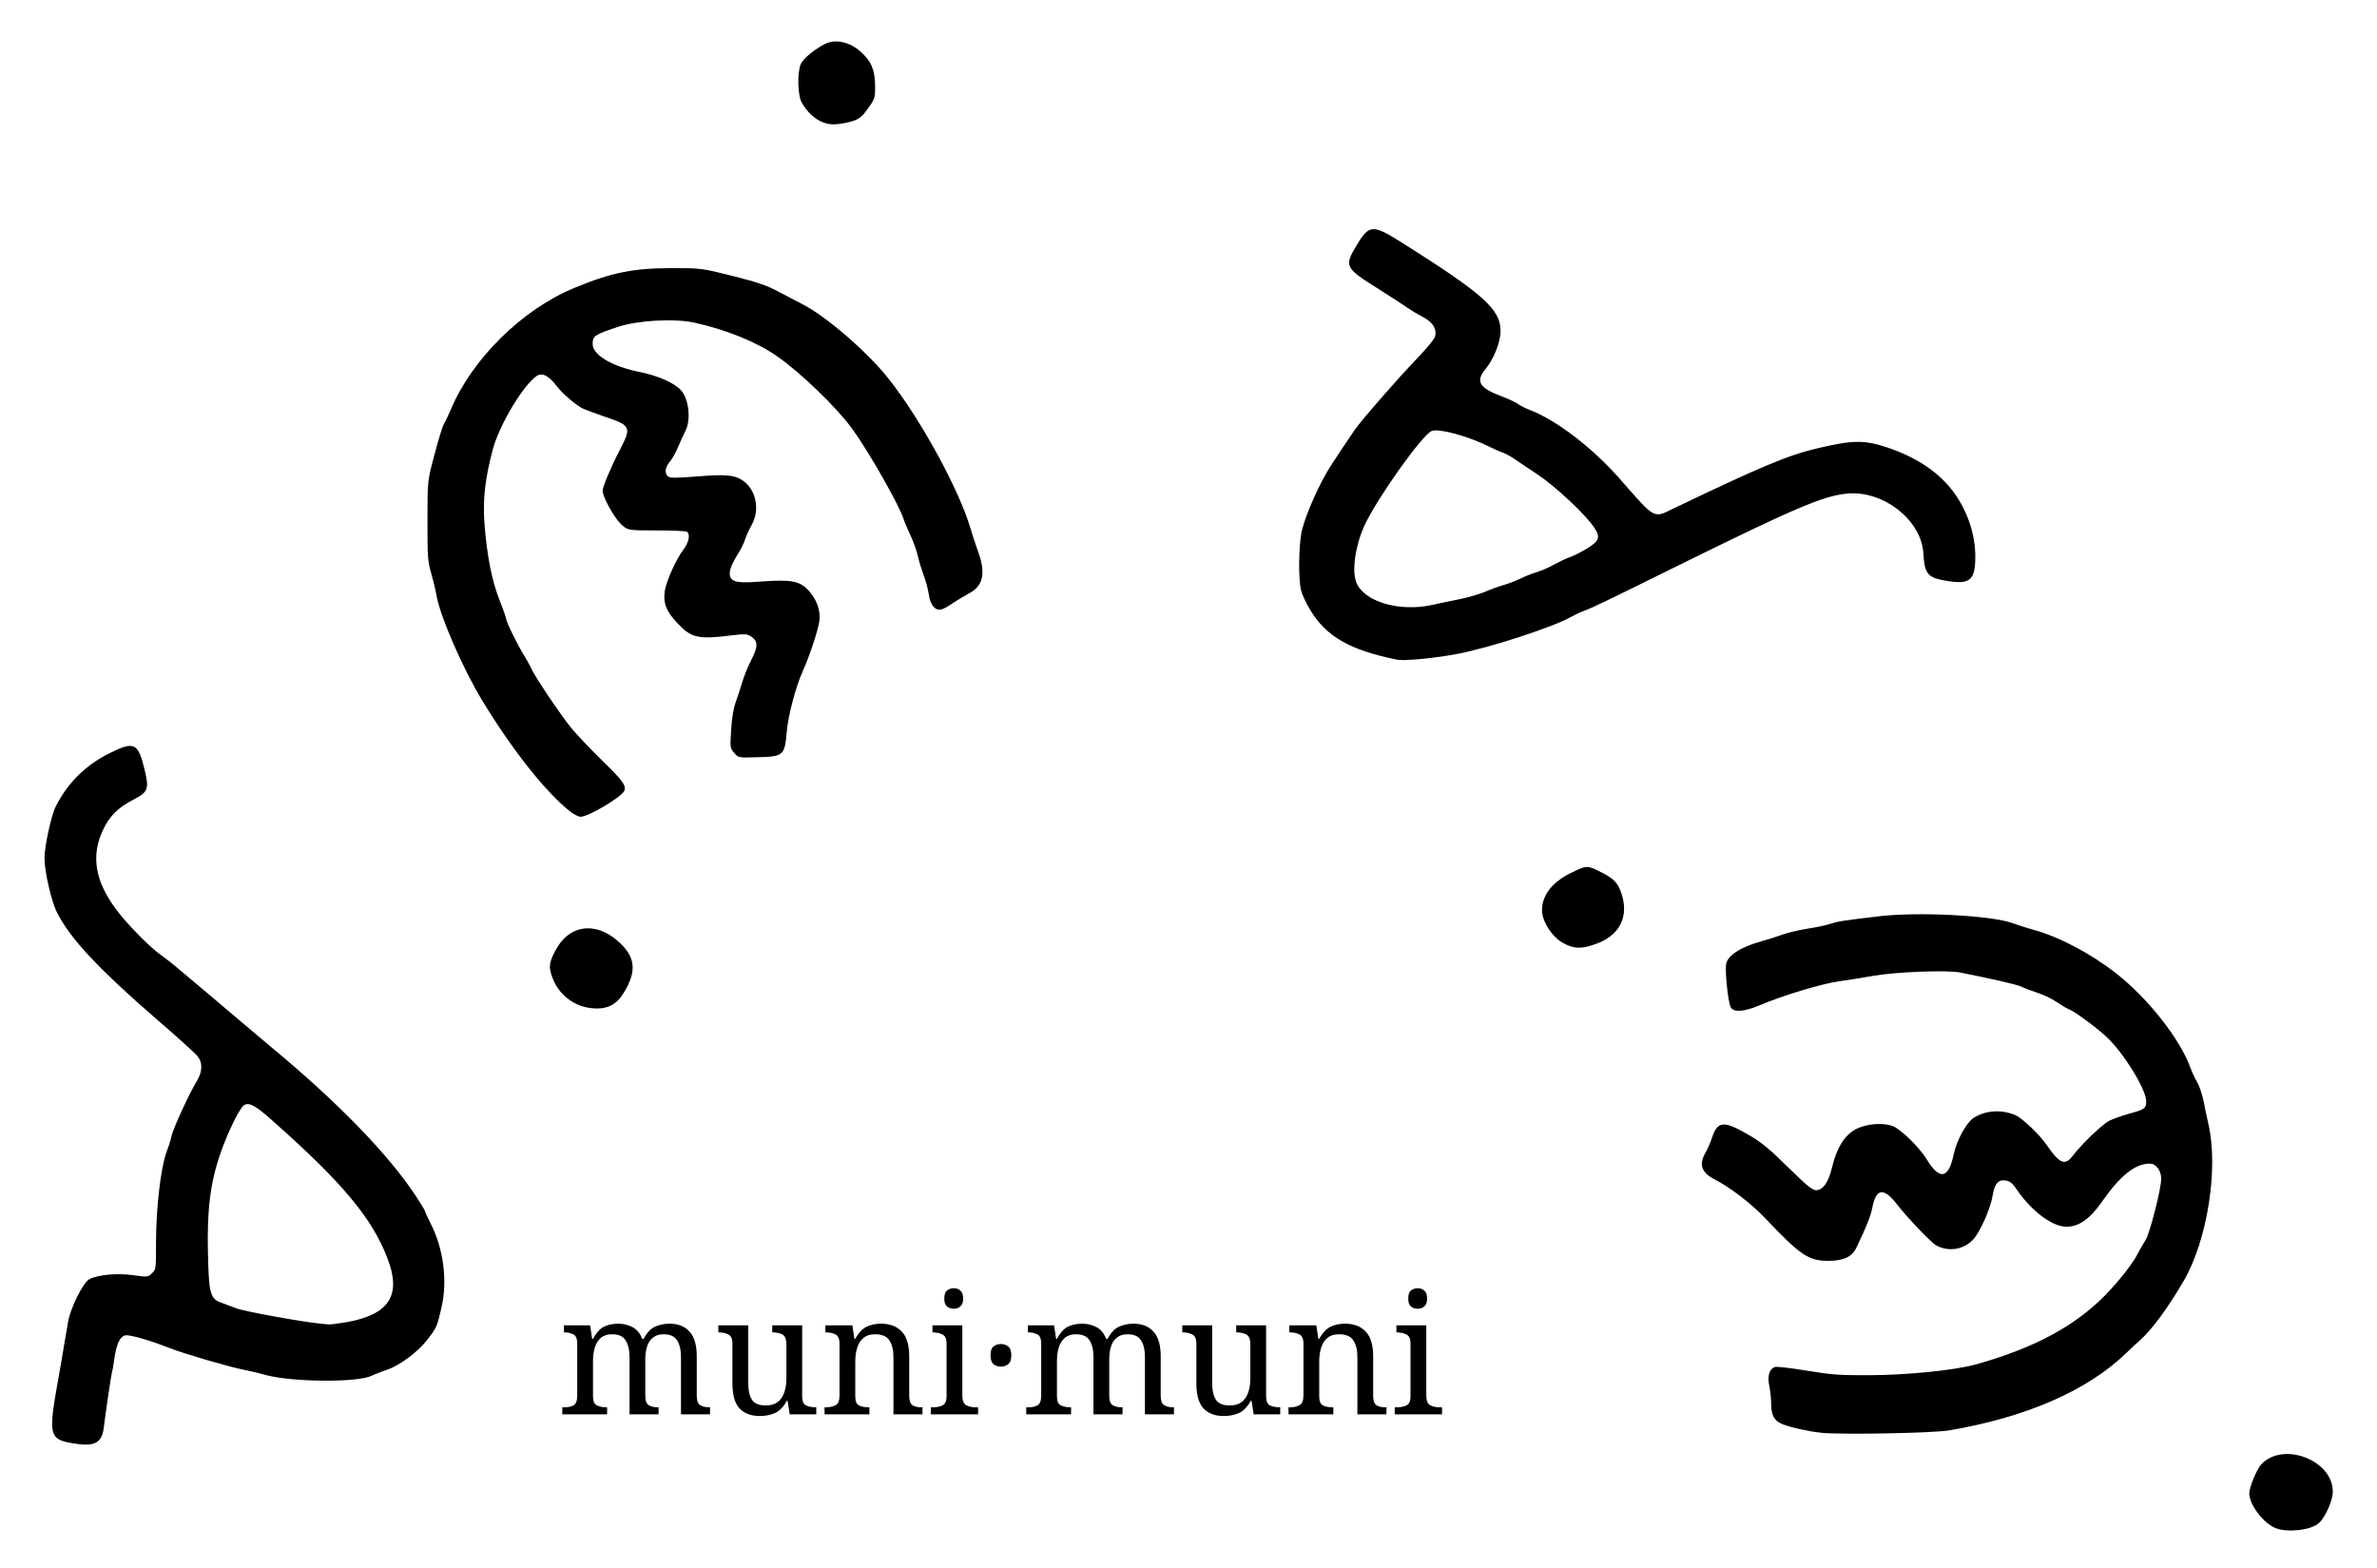
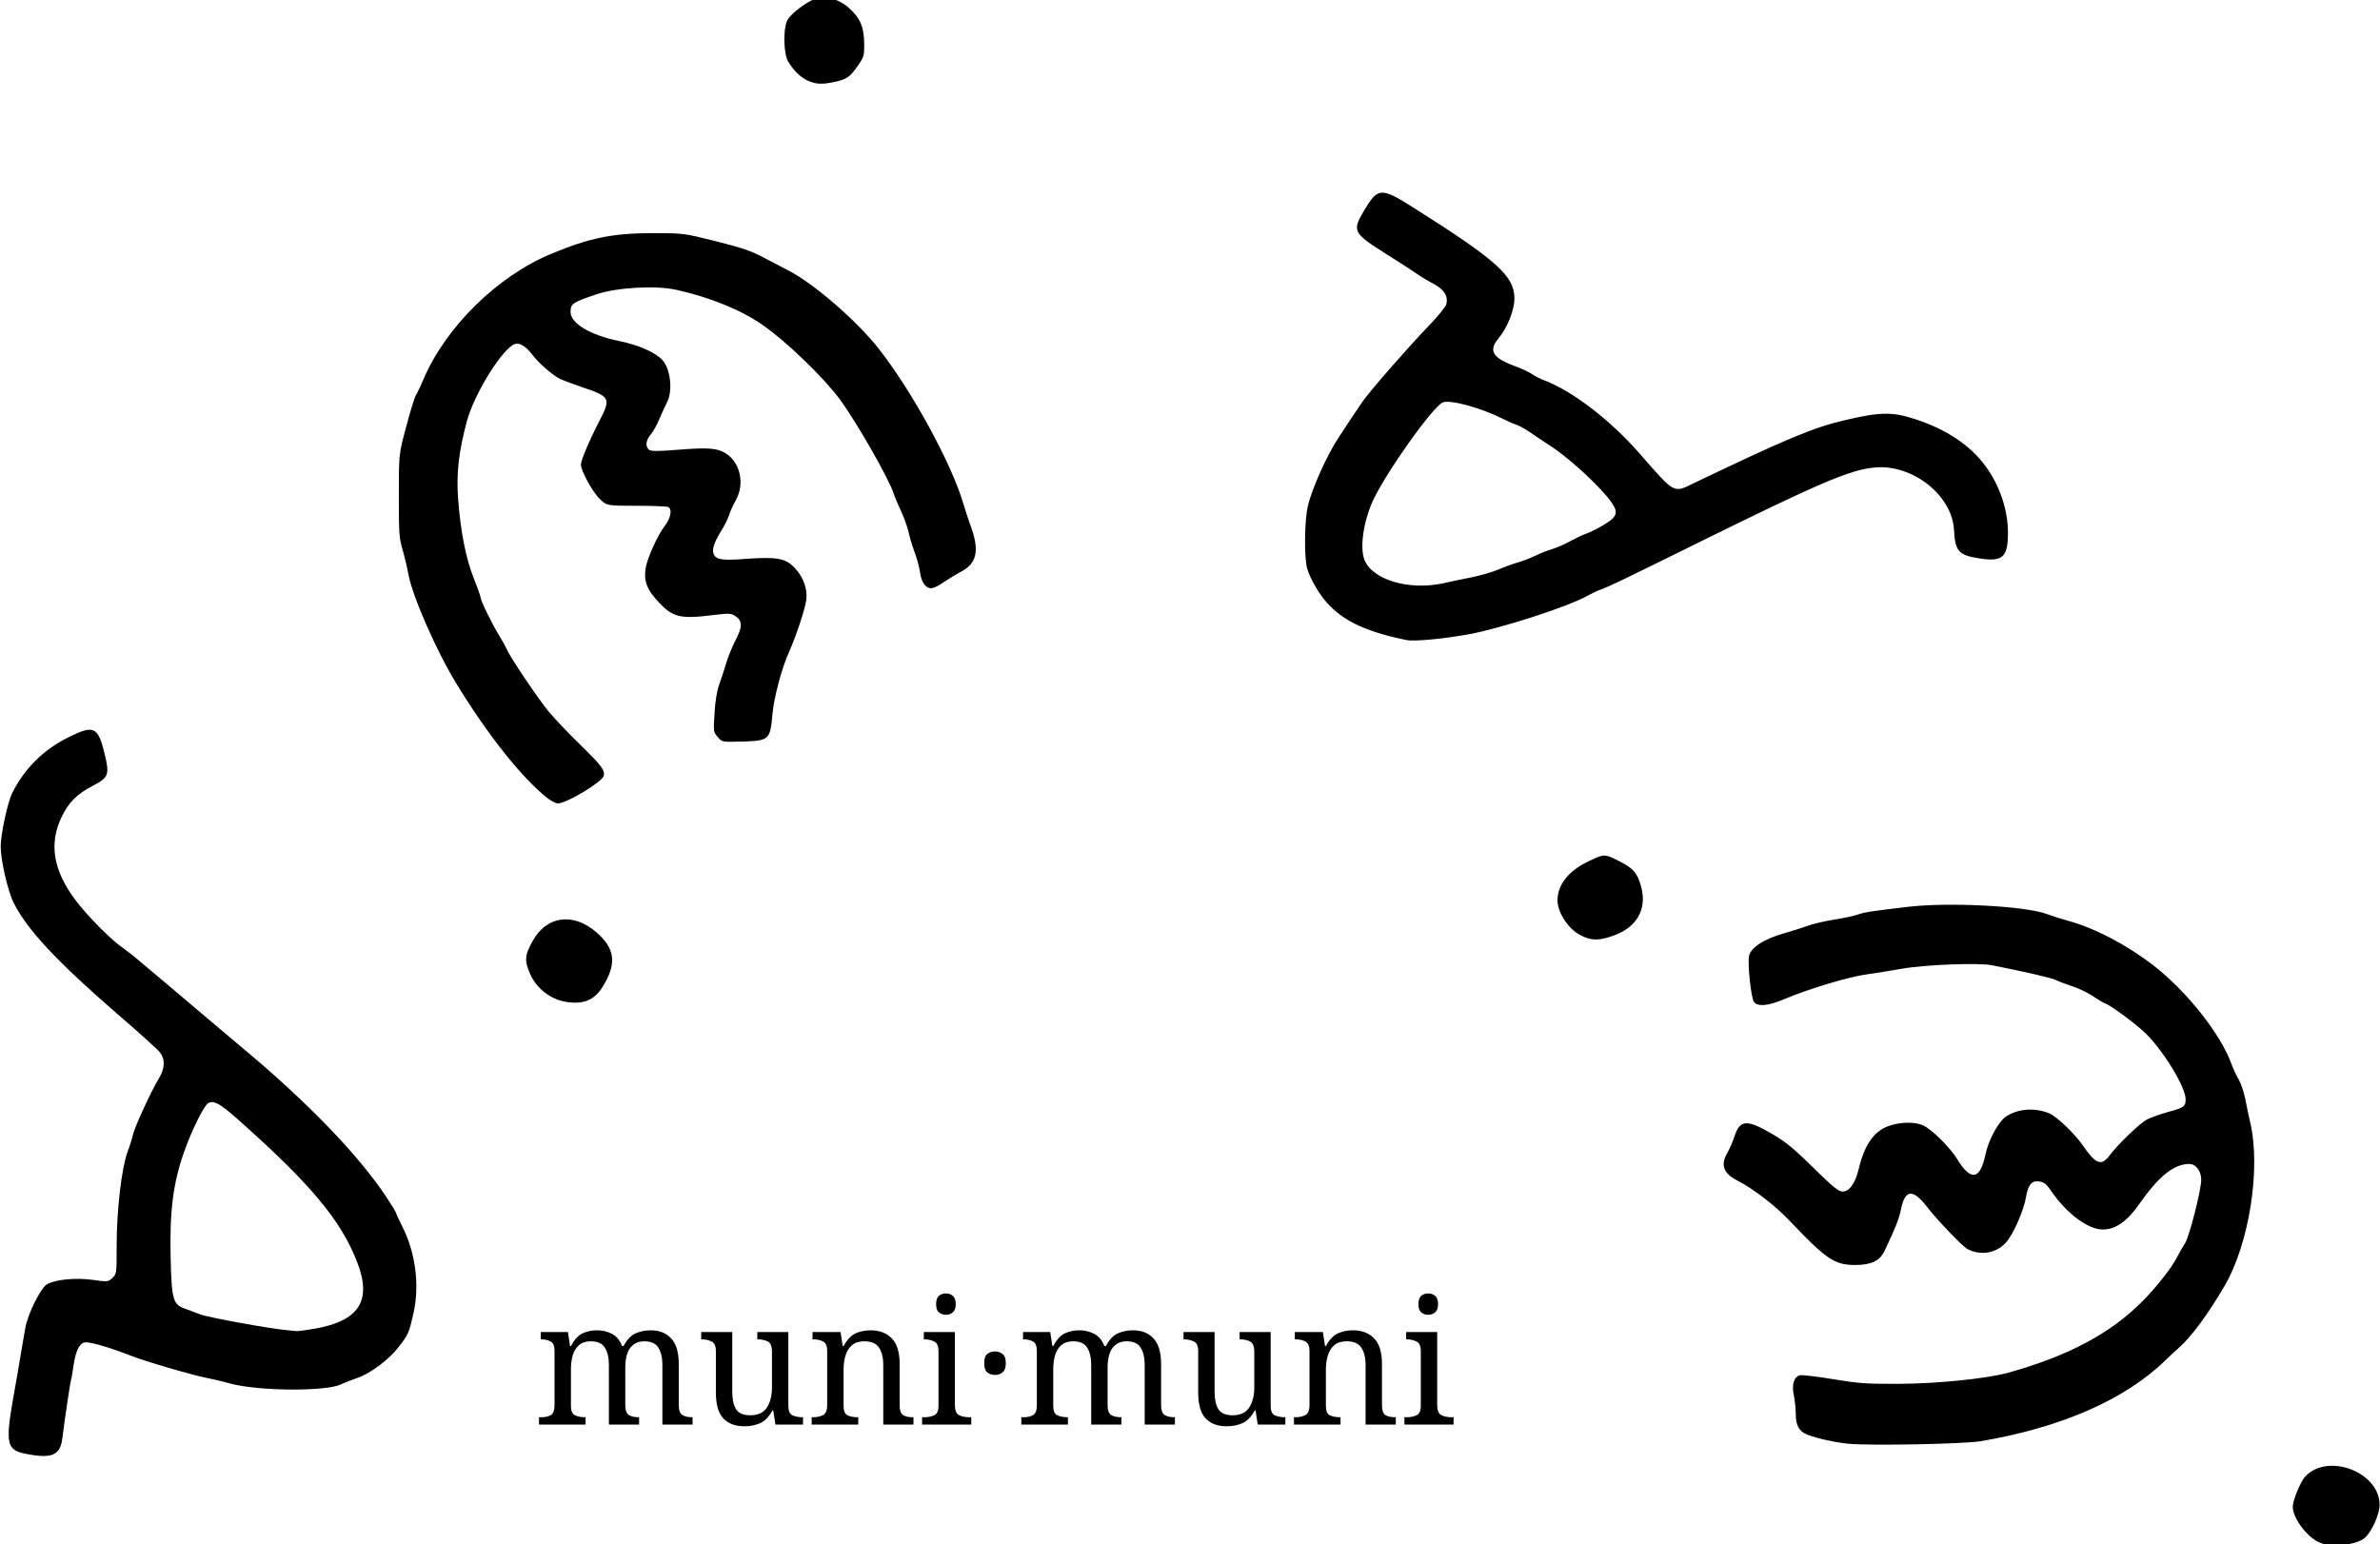
- <svg xmlns="http://www.w3.org/2000/svg" viewBox="14 40 179 118" role="img" aria-label="muni·muni">
+ <svg xmlns="http://www.w3.org/2000/svg" viewBox="17.3 43.3 172.4 111.8" role="img" aria-label="muni·muni">
  <path fill="currentColor" fill-rule="evenodd" d="M185.40,155.08C184.49,154.75 183.38,153.31 183.38,152.45C183.38,152.00 183.94,150.64 184.28,150.27C185.91,148.51 189.67,149.94 189.67,152.31C189.68,152.97 189.11,154.25 188.62,154.69C188.05,155.21 186.32,155.42 185.40,155.08ZM19.56,148.69C17.69,148.39 17.62,148.12 18.38,143.88C18.51,143.15 18.71,142.03 18.81,141.38C18.92,140.72 19.06,139.89 19.13,139.52C19.31,138.47 20.27,136.56 20.73,136.32C21.40,135.98 22.81,135.85 24.03,136.02C25.11,136.17 25.13,136.17 25.44,135.88C25.75,135.58 25.75,135.56 25.75,133.51C25.75,130.96 26.11,127.91 26.54,126.74C26.71,126.30 26.88,125.74 26.93,125.50C27.04,124.98 28.26,122.32 28.79,121.46C29.26,120.69 29.28,120.03 28.86,119.51C28.70,119.31 27.30,118.04 25.75,116.71C21.43,112.96 19.28,110.67 18.30,108.72C17.87,107.88 17.35,105.63 17.35,104.62C17.35,103.73 17.86,101.38 18.20,100.72C19.11,98.92 20.48,97.58 22.34,96.67C24.11,95.80 24.41,95.95 24.89,97.96C25.24,99.41 25.16,99.63 24.07,100.20C22.89,100.81 22.27,101.42 21.76,102.49C20.83,104.44 21.16,106.37 22.77,108.51C23.61,109.63 25.31,111.35 26.12,111.91C26.43,112.13 27.09,112.64 27.57,113.06C28.06,113.47 28.93,114.21 29.51,114.69C30.08,115.17 31.18,116.10 31.94,116.75C32.71,117.40 33.94,118.44 34.68,119.06C39.55,123.11 43.27,126.97 45.29,130.02C45.68,130.61 46.00,131.14 46.00,131.19C46.00,131.24 46.19,131.67 46.43,132.13C47.40,134.03 47.71,136.42 47.25,138.44C46.92,139.89 46.89,139.96 46.17,140.89C45.49,141.78 44.12,142.81 43.17,143.13C42.77,143.27 42.24,143.47 42.00,143.59C40.89,144.12 35.96,144.08 33.94,143.52C33.46,143.38 32.73,143.21 32.31,143.13C31.23,142.92 27.84,141.93 26.75,141.50C25.16,140.88 23.74,140.48 23.43,140.55C23.03,140.65 22.78,141.18 22.62,142.26C22.55,142.75 22.48,143.19 22.45,143.23C22.41,143.30 22.00,146.02 21.81,147.53C21.67,148.66 21.10,148.95 19.56,148.69ZM151.19,147.89C150.22,147.79 148.92,147.51 148.21,147.23C147.62,147.00 147.38,146.56 147.38,145.74C147.38,145.34 147.31,144.72 147.24,144.37C147.07,143.61 147.25,143.04 147.68,142.93C147.84,142.89 148.91,143.02 150.07,143.21C151.94,143.52 152.50,143.56 154.81,143.55C157.64,143.54 161.16,143.18 162.75,142.75C167.14,141.53 170.25,139.87 172.58,137.48C173.62,136.40 174.61,135.14 175.00,134.37C175.16,134.06 175.41,133.62 175.57,133.38C175.89,132.89 176.75,129.51 176.75,128.76C176.75,128.14 176.36,127.62 175.89,127.62C174.78,127.62 173.67,128.51 172.28,130.50C171.39,131.78 170.55,132.37 169.62,132.37C168.57,132.38 167.00,131.21 165.90,129.61C165.49,129.00 165.30,128.88 164.81,128.88C164.43,128.88 164.18,129.26 164.06,130.00C163.91,130.97 163.12,132.77 162.59,133.33C161.89,134.10 160.74,134.28 159.81,133.78C159.45,133.59 157.65,131.71 156.88,130.72C155.86,129.40 155.29,129.46 155.00,130.91C154.87,131.58 154.58,132.31 153.80,133.94C153.46,134.64 152.84,134.94 151.69,134.94C150.18,134.94 149.58,134.53 146.88,131.68C145.88,130.63 144.25,129.38 143.16,128.83C142.14,128.31 141.91,127.70 142.42,126.82C142.58,126.54 142.81,126.02 142.93,125.65C143.35,124.38 143.83,124.36 145.81,125.53C146.67,126.03 147.33,126.59 148.67,127.91C150.06,129.28 150.48,129.62 150.76,129.62C151.27,129.62 151.68,129.05 151.94,127.98C152.35,126.26 153.03,125.27 154.06,124.89C154.88,124.58 155.95,124.55 156.57,124.81C157.19,125.07 158.55,126.41 159.08,127.28C160.06,128.89 160.73,128.78 161.12,126.94C161.34,125.87 162.07,124.54 162.62,124.18C163.49,123.61 164.69,123.52 165.75,123.96C166.27,124.17 167.61,125.45 168.15,126.25C169.10,127.63 169.51,127.80 170.09,127.03C170.71,126.20 172.31,124.66 172.84,124.39C173.12,124.25 173.80,124.01 174.33,123.86C175.52,123.54 175.62,123.46 175.62,122.92C175.62,122.05 173.97,119.35 172.67,118.11C171.95,117.43 170.24,116.16 169.81,116.00C169.64,115.94 169.23,115.69 168.88,115.45C168.54,115.22 167.88,114.90 167.42,114.75C166.95,114.60 166.42,114.40 166.23,114.30C165.94,114.15 164.08,113.72 161.62,113.23C160.62,113.03 156.75,113.18 155.06,113.48C154.31,113.62 153.18,113.79 152.56,113.88C151.25,114.05 148.30,114.94 146.50,115.70C145.34,116.19 144.58,116.24 144.34,115.86C144.15,115.57 143.90,113.30 143.98,112.62C144.06,111.98 145.05,111.32 146.60,110.89C147.11,110.75 147.83,110.52 148.21,110.38C148.58,110.24 149.43,110.04 150.10,109.93C150.77,109.83 151.57,109.66 151.88,109.55C152.40,109.38 152.81,109.31 155.46,109.00C158.42,108.64 164.01,108.93 165.58,109.52C165.98,109.67 166.68,109.89 167.12,110.01C169.04,110.53 171.42,111.78 173.34,113.28C175.75,115.16 178.19,118.27 178.94,120.38C179.05,120.68 179.27,121.17 179.45,121.47C179.62,121.76 179.84,122.41 179.94,122.91C180.03,123.41 180.20,124.18 180.30,124.62C181.08,127.96 180.23,133.37 178.45,136.44C177.26,138.48 176.04,140.14 175.14,140.93C174.90,141.14 174.46,141.55 174.15,141.85C171.23,144.70 166.57,146.73 160.75,147.71C159.53,147.91 152.79,148.04 151.19,147.89ZM40.08,139.56C43.32,138.99 44.26,137.53 43.17,134.73C42.01,131.71 39.78,129.04 34.47,124.34C33.25,123.25 32.76,122.99 32.39,123.21C32.06,123.40 31.18,125.20 30.62,126.79C29.84,129.01 29.58,131.07 29.66,134.39C29.73,137.43 29.83,137.81 30.69,138.10C30.96,138.20 31.47,138.39 31.81,138.52C32.37,138.74 36.77,139.54 38.06,139.66C38.34,139.69 38.65,139.72 38.76,139.73C38.88,139.74 39.47,139.66 40.08,139.56ZM58.31,115.88C57.19,115.70 56.19,114.93 55.72,113.90C55.27,112.90 55.30,112.50 55.90,111.44C56.91,109.65 58.81,109.39 60.48,110.82C61.88,112.02 62.00,113.13 60.92,114.84C60.34,115.76 59.53,116.08 58.31,115.88ZM131.75,111.03C130.90,110.59 130.12,109.39 130.12,108.53C130.12,107.41 130.90,106.41 132.30,105.73C133.52,105.14 133.51,105.14 134.60,105.69C135.63,106.21 135.92,106.56 136.19,107.58C136.60,109.18 135.87,110.47 134.20,111.07C133.11,111.47 132.56,111.46 131.75,111.03ZM56.93,101.10C55.09,99.64 52.59,96.49 50.34,92.79C48.89,90.42 47.15,86.43 46.88,84.88C46.80,84.43 46.61,83.64 46.46,83.12C46.21,82.27 46.19,81.91 46.19,79.19C46.19,76.19 46.19,76.19 46.73,74.19C47.02,73.09 47.33,72.08 47.42,71.94C47.51,71.80 47.76,71.29 47.96,70.81C49.57,67.00 53.34,63.29 57.25,61.68C60.01,60.53 61.71,60.19 64.56,60.19C66.81,60.19 66.81,60.19 69.17,60.78C71.05,61.25 71.74,61.49 72.60,61.95C73.20,62.27 74.00,62.68 74.38,62.88C76.19,63.79 79.36,66.53 80.95,68.56C83.37,71.64 86.21,76.85 87.07,79.75C87.22,80.27 87.47,81.01 87.61,81.40C88.26,83.15 88.07,84.10 86.96,84.69C86.60,84.88 86.08,85.20 85.79,85.39C84.91,85.99 84.66,86.04 84.32,85.71C84.13,85.51 84.00,85.19 83.94,84.74C83.89,84.38 83.71,83.71 83.54,83.27C83.38,82.83 83.18,82.18 83.11,81.83C83.03,81.48 82.79,80.79 82.56,80.31C82.34,79.83 82.11,79.30 82.06,79.12C81.75,78.09 79.43,74.01 78.15,72.25C76.98,70.66 74.28,68.05 72.54,66.84C71.00,65.76 68.74,64.84 66.31,64.30C64.80,63.96 62.00,64.12 60.51,64.62C58.76,65.21 58.63,65.30 58.63,65.90C58.62,66.72 60.06,67.58 62.13,68.00C63.55,68.29 64.74,68.81 65.27,69.37C65.87,70.01 66.05,71.61 65.62,72.44C65.48,72.71 65.23,73.26 65.06,73.66C64.90,74.06 64.62,74.56 64.44,74.77C64.08,75.19 64.03,75.64 64.31,75.88C64.47,76.00 64.88,76.00 66.44,75.88C68.56,75.71 69.24,75.76 69.84,76.12C70.92,76.78 71.27,78.34 70.60,79.54C70.42,79.86 70.20,80.33 70.12,80.59C70.04,80.85 69.81,81.32 69.62,81.63C69.05,82.53 68.86,83.07 68.99,83.42C69.15,83.84 69.61,83.92 71.28,83.79C73.61,83.62 74.24,83.74 74.91,84.49C75.50,85.14 75.79,85.95 75.71,86.71C75.64,87.35 74.99,89.34 74.46,90.52C73.93,91.68 73.35,93.87 73.25,95.08C73.09,96.90 73.01,96.97 71.01,97.02C69.60,97.06 69.60,97.06 69.29,96.69C68.98,96.33 68.97,96.30 69.06,94.94C69.11,94.07 69.24,93.31 69.40,92.88C69.54,92.50 69.76,91.82 69.89,91.38C70.02,90.93 70.33,90.17 70.58,89.68C71.10,88.69 71.09,88.27 70.55,87.92C70.26,87.73 70.10,87.72 69.02,87.85C66.58,88.16 66.04,88.03 65.01,86.92C64.17,86.03 63.93,85.42 64.06,84.51C64.16,83.79 64.91,82.11 65.46,81.39C65.89,80.82 66.00,80.22 65.72,80.04C65.63,79.98 64.60,79.94 63.41,79.94C61.26,79.94 61.26,79.94 60.74,79.44C60.22,78.94 59.38,77.40 59.38,76.96C59.38,76.65 59.99,75.20 60.69,73.85C61.58,72.13 61.53,72.04 59.41,71.33C58.73,71.09 58.03,70.83 57.86,70.75C57.30,70.45 56.36,69.64 55.92,69.07C55.33,68.29 54.84,68.04 54.43,68.30C53.42,68.97 51.62,71.96 51.12,73.81C50.53,76.01 50.35,77.59 50.48,79.38C50.66,81.81 51.04,83.73 51.62,85.20C51.90,85.90 52.12,86.54 52.12,86.61C52.12,86.83 53.00,88.61 53.47,89.36C53.70,89.73 53.94,90.17 54.01,90.33C54.20,90.84 56.26,93.90 57.07,94.88C57.50,95.39 58.51,96.45 59.31,97.23C60.85,98.73 61.14,99.11 61.03,99.51C60.92,99.95 58.34,101.50 57.72,101.50C57.56,101.50 57.21,101.32 56.93,101.10ZM119.19,89.67C115.64,88.95 113.85,87.92 112.65,85.90C112.37,85.44 112.07,84.81 111.99,84.50C111.76,83.69 111.79,81.01 112.04,79.94C112.34,78.69 113.41,76.30 114.23,75.05C114.50,74.64 114.92,74.00 115.17,73.62C115.42,73.25 115.80,72.68 116.03,72.35C116.58,71.57 119.27,68.49 120.77,66.93C121.44,66.24 122.02,65.52 122.07,65.34C122.21,64.75 121.91,64.27 121.14,63.86C120.75,63.66 120.21,63.33 119.94,63.14C119.66,62.94 118.69,62.32 117.78,61.74C115.29,60.18 115.22,60.05 116.13,58.52C117.12,56.87 117.34,56.86 119.70,58.35C125.76,62.18 127.00,63.30 127.00,64.93C127.00,65.76 126.48,67.06 125.85,67.81C125.11,68.70 125.40,69.21 127.00,69.81C127.52,70.00 128.10,70.27 128.29,70.41C128.49,70.55 128.89,70.75 129.18,70.86C131.19,71.62 133.93,73.72 136.00,76.08C138.67,79.13 138.49,79.03 140.00,78.30C146.68,75.10 148.66,74.27 150.89,73.75C153.51,73.13 154.38,73.12 156.08,73.68C158.31,74.42 160.02,75.56 161.12,77.06C162.15,78.46 162.75,80.23 162.75,81.90C162.75,83.68 162.36,84.02 160.66,83.75C159.16,83.51 158.93,83.25 158.84,81.66C158.69,79.15 155.79,76.89 153.07,77.17C151.26,77.35 149.16,78.25 140.12,82.71C134.90,85.29 133.95,85.75 133.25,86.01C133.01,86.09 132.59,86.30 132.31,86.45C130.92,87.24 126.07,88.81 123.69,89.25C121.80,89.59 119.74,89.78 119.19,89.67ZM121.81,85.56C122.29,85.45 123.24,85.25 123.91,85.12C124.59,84.98 125.44,84.73 125.81,84.57C126.17,84.41 126.80,84.18 127.20,84.06C127.60,83.95 128.18,83.72 128.49,83.57C128.81,83.41 129.36,83.19 129.73,83.08C130.09,82.97 130.69,82.71 131.05,82.50C131.42,82.30 131.96,82.04 132.25,81.94C132.54,81.84 133.11,81.55 133.51,81.30C134.44,80.74 134.54,80.44 134.05,79.72C133.37,78.71 131.11,76.60 129.75,75.70C129.03,75.22 128.21,74.68 127.94,74.49C127.66,74.31 127.30,74.12 127.12,74.06C126.95,74.01 126.50,73.81 126.12,73.62C124.56,72.84 122.36,72.24 121.82,72.45C121.11,72.72 117.71,77.51 116.76,79.55C116.07,81.06 115.79,82.93 116.13,83.84C116.68,85.29 119.34,86.09 121.81,85.56ZM75.81,49.14C75.26,48.88 74.79,48.42 74.39,47.75C74.07,47.22 74.02,45.50 74.30,44.83C74.46,44.44 75.29,43.74 76.10,43.32C76.90,42.91 78.01,43.15 78.84,43.92C79.62,44.62 79.88,45.26 79.90,46.44C79.91,47.34 79.88,47.43 79.44,48.06C78.88,48.87 78.63,49.05 77.77,49.23C76.86,49.43 76.39,49.41 75.81,49.14Z" />
  <text x="56" y="146.5" textLength="80" lengthAdjust="spacing" fill="currentColor" font-family="'Libre Caslon Text', serif" font-size="12.5">muni·muni</text>
</svg>
